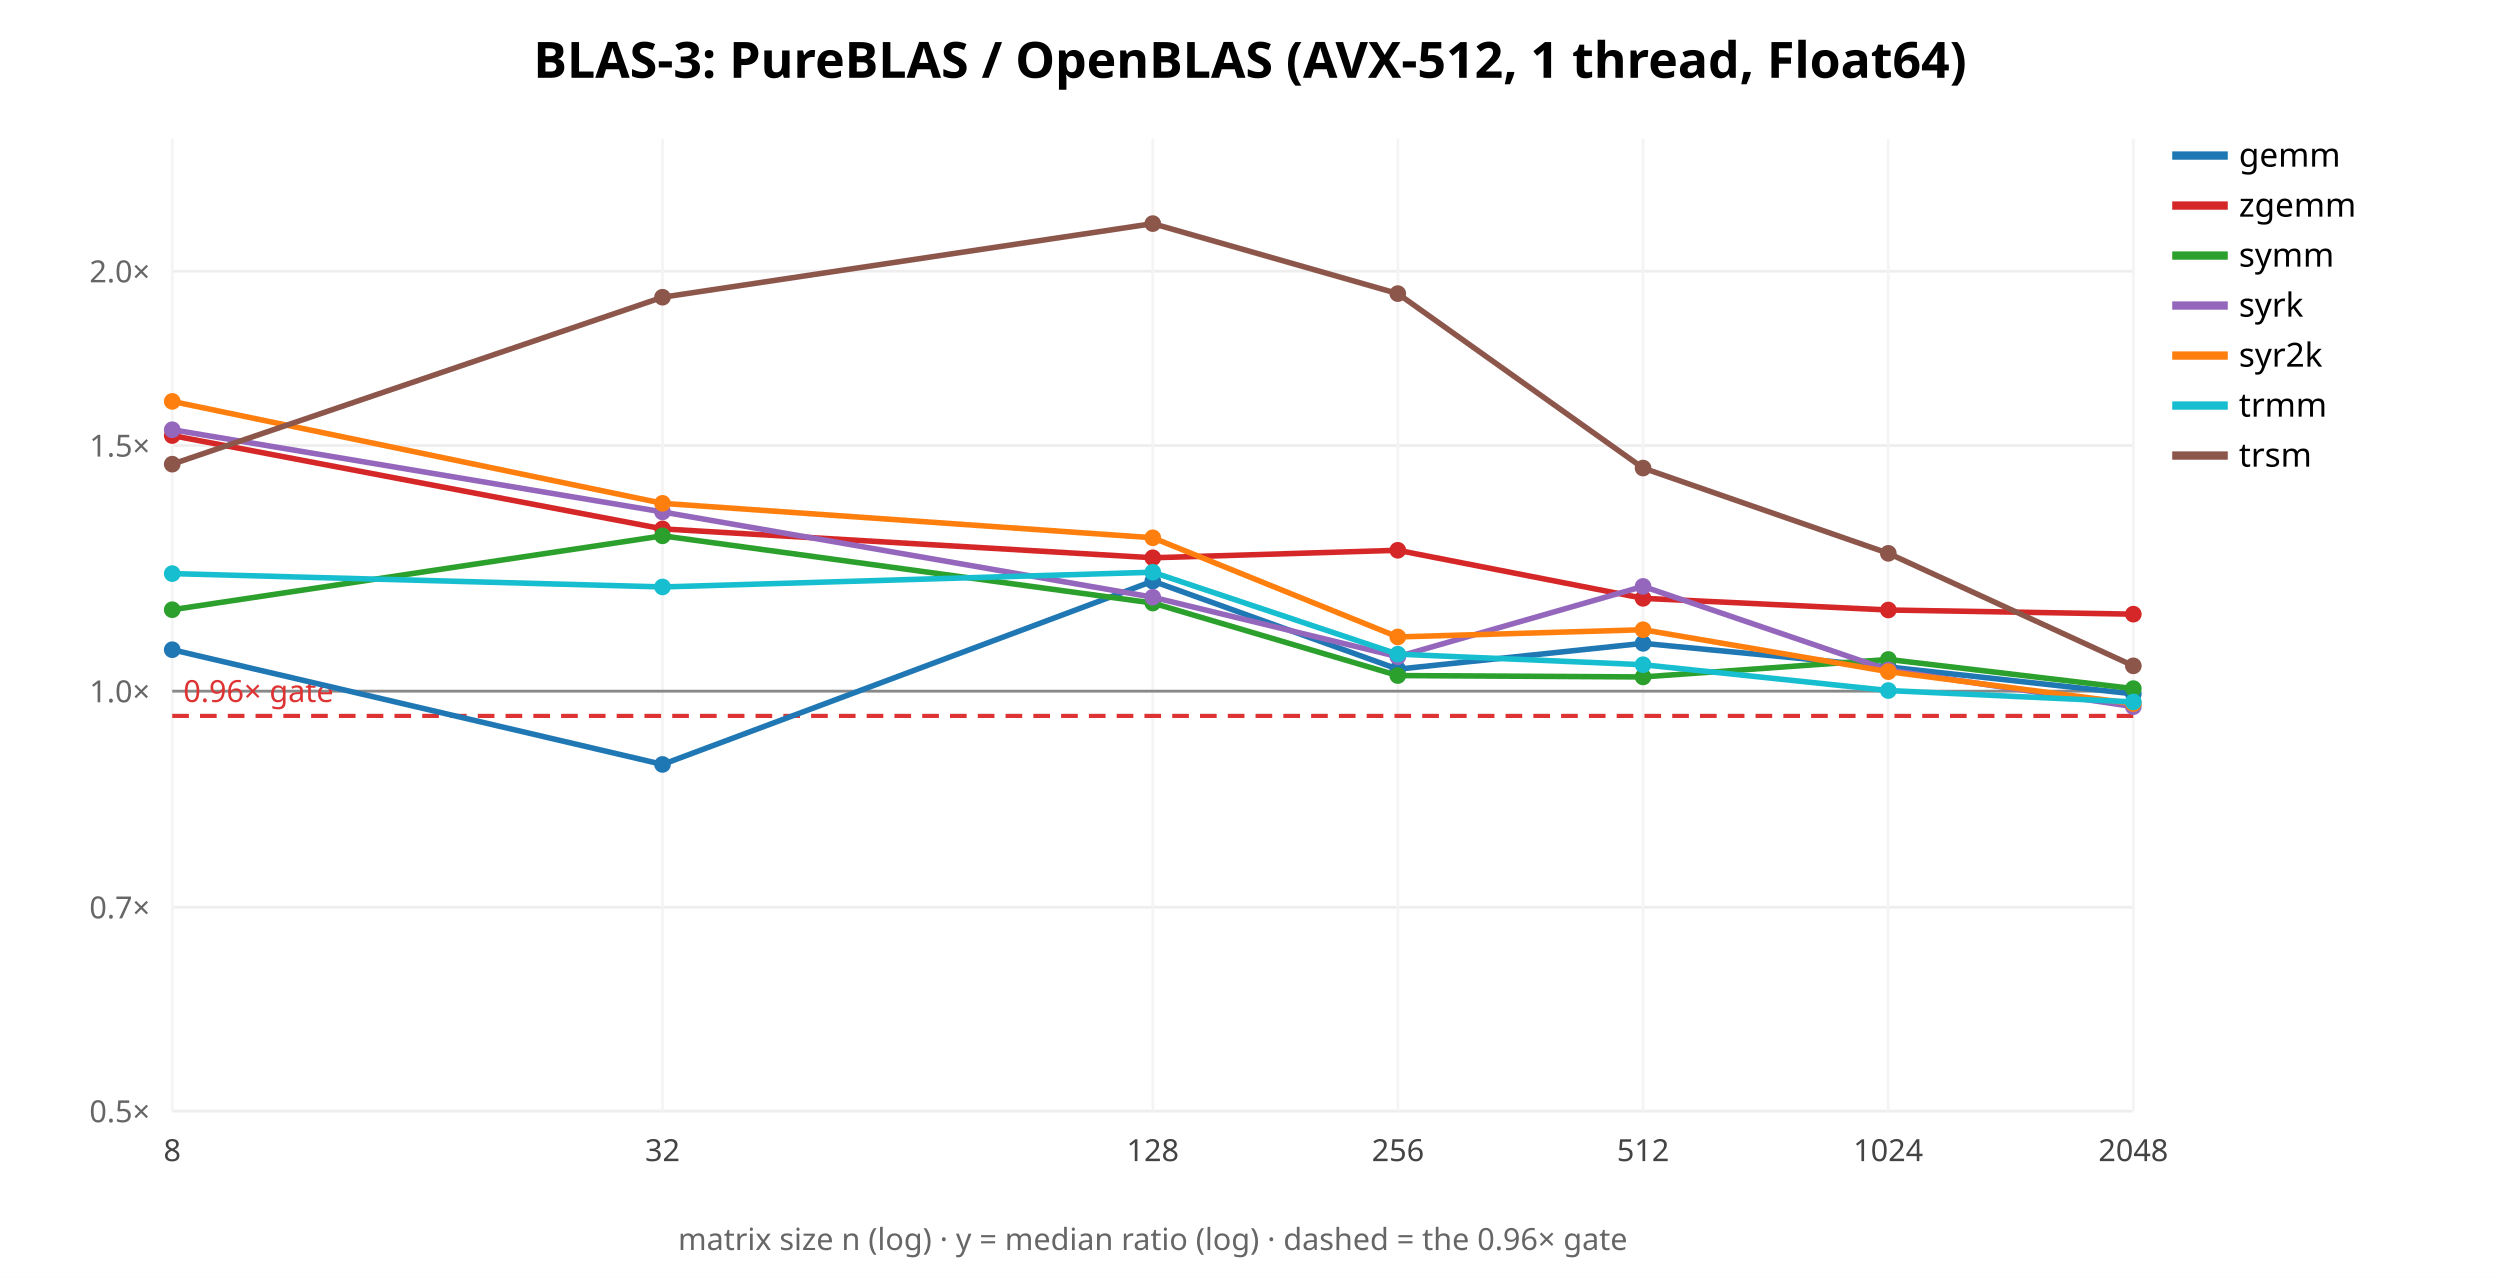
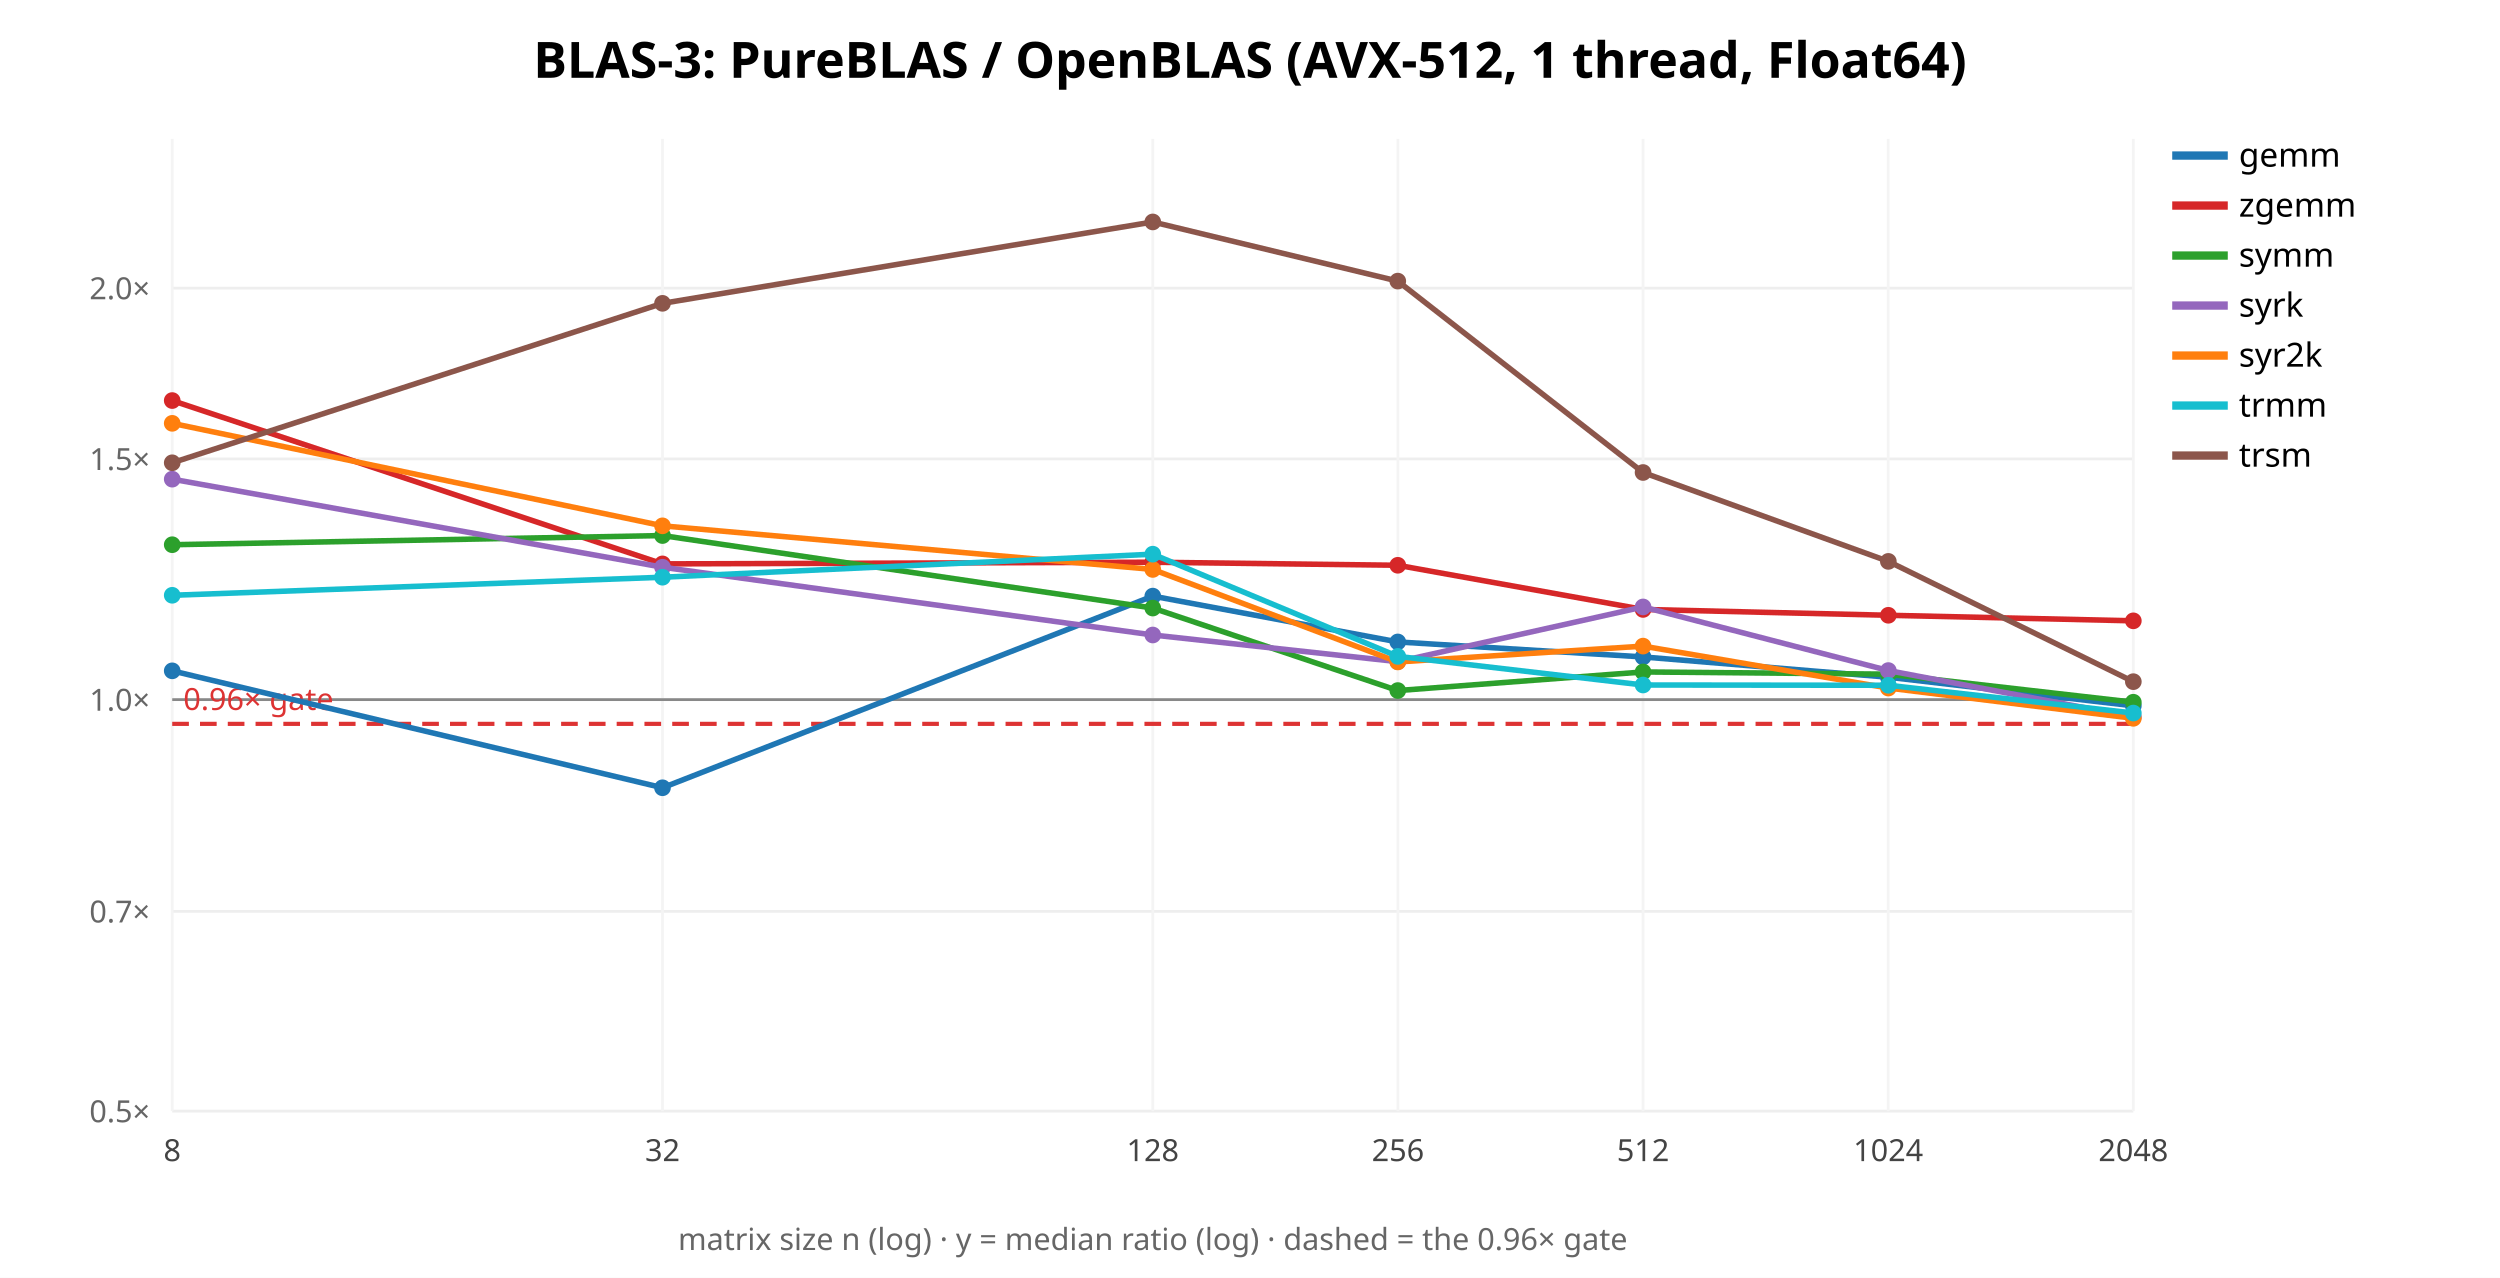
<svg xmlns="http://www.w3.org/2000/svg" width="900" height="460" font-family="sans-serif">
  <rect width="900" height="460" fill="white" />
  <text x="450.0" y="28" text-anchor="middle" font-size="18" font-weight="bold">BLAS-3: PureBLAS / OpenBLAS (AVX-512, 1 thread, Float64)</text>
  <line x1="62" y1="400.0" x2="768" y2="400.0" stroke="#eee" />
  <text x="54" y="404.0" text-anchor="end" font-size="11" fill="#666">0.5×</text>
-   <line x1="62" y1="326.614" x2="768" y2="326.614" stroke="#eee" />
-   <text x="54" y="330.614" text-anchor="end" font-size="11" fill="#666">0.7×</text>
-   <line x1="62" y1="248.821" x2="768" y2="248.821" stroke="#eee" />
-   <text x="54" y="252.821" text-anchor="end" font-size="11" fill="#666">1.0×</text>
-   <line x1="62" y1="160.387" x2="768" y2="160.387" stroke="#eee" />
-   <text x="54" y="164.387" text-anchor="end" font-size="11" fill="#666">1.5×</text>
-   <line x1="62" y1="97.642" x2="768" y2="97.642" stroke="#eee" />
-   <text x="54" y="101.642" text-anchor="end" font-size="11" fill="#666">2.0×</text>
+   <line x1="62" y1="328.091" x2="768" y2="328.091" stroke="#eee" />
+   <text x="54" y="332.091" text-anchor="end" font-size="11" fill="#666">0.7×</text>
+   <line x1="62" y1="251.865" x2="768" y2="251.865" stroke="#eee" />
+   <text x="54" y="255.865" text-anchor="end" font-size="11" fill="#666">1.0×</text>
+   <line x1="62" y1="165.211" x2="768" y2="165.211" stroke="#eee" />
+   <text x="54" y="169.211" text-anchor="end" font-size="11" fill="#666">1.5×</text>
+   <line x1="62" y1="103.729" x2="768" y2="103.729" stroke="#eee" />
+   <text x="54" y="107.729" text-anchor="end" font-size="11" fill="#666">2.0×</text>
  <line x1="62.0" y1="50" x2="62.0" y2="400" stroke="#f4f4f4" />
  <text x="62.0" y="418" text-anchor="middle" font-size="11" fill="#444">8</text>
  <line x1="238.5" y1="50" x2="238.5" y2="400" stroke="#f4f4f4" />
  <text x="238.5" y="418" text-anchor="middle" font-size="11" fill="#444">32</text>
  <line x1="415.0" y1="50" x2="415.0" y2="400" stroke="#f4f4f4" />
  <text x="415.0" y="418" text-anchor="middle" font-size="11" fill="#444">128</text>
  <line x1="503.25" y1="50" x2="503.25" y2="400" stroke="#f4f4f4" />
  <text x="503.25" y="418" text-anchor="middle" font-size="11" fill="#444">256</text>
  <line x1="591.5" y1="50" x2="591.5" y2="400" stroke="#f4f4f4" />
  <text x="591.5" y="418" text-anchor="middle" font-size="11" fill="#444">512</text>
  <line x1="679.75" y1="50" x2="679.75" y2="400" stroke="#f4f4f4" />
  <text x="679.75" y="418" text-anchor="middle" font-size="11" fill="#444">1024</text>
  <line x1="768.0" y1="50" x2="768.0" y2="400" stroke="#f4f4f4" />
  <text x="768.0" y="418" text-anchor="middle" font-size="11" fill="#444">2048</text>
-   <line x1="62" y1="248.821" x2="768" y2="248.821" stroke="#888" />
-   <line x1="62" y1="257.725" x2="768" y2="257.725" stroke="#d33" stroke-width="1.5" stroke-dasharray="6 4" />
-   <text x="66" y="252.725" font-size="11" fill="#d33">0.96× gate</text>
-   <polyline points="62.0,233.9 238.5,275.2 415.0,209.2 503.2,240.9 591.5,231.6 679.8,240.1 768.0,249.8" fill="none" stroke="#1f77b4" stroke-width="2" />
-   <circle cx="62.0" cy="233.9" r="3" fill="#1f77b4" />
-   <circle cx="238.5" cy="275.2" r="3" fill="#1f77b4" />
-   <circle cx="415.0" cy="209.2" r="3" fill="#1f77b4" />
-   <circle cx="503.2" cy="240.9" r="3" fill="#1f77b4" />
-   <circle cx="591.5" cy="231.6" r="3" fill="#1f77b4" />
-   <circle cx="679.8" cy="240.1" r="3" fill="#1f77b4" />
-   <circle cx="768.0" cy="249.8" r="3" fill="#1f77b4" />
+   <line x1="62" y1="251.865" x2="768" y2="251.865" stroke="#888" />
+   <line x1="62" y1="260.589" x2="768" y2="260.589" stroke="#d33" stroke-width="1.5" stroke-dasharray="6 4" />
+   <text x="66" y="255.589" font-size="11" fill="#d33">0.96× gate</text>
+   <polyline points="62.0,241.5 238.5,283.6 415.0,214.6 503.2,231.1 591.5,236.5 679.8,243.8 768.0,254.1" fill="none" stroke="#1f77b4" stroke-width="2" />
+   <circle cx="62.0" cy="241.5" r="3" fill="#1f77b4" />
+   <circle cx="238.5" cy="283.6" r="3" fill="#1f77b4" />
+   <circle cx="415.0" cy="214.6" r="3" fill="#1f77b4" />
+   <circle cx="503.2" cy="231.1" r="3" fill="#1f77b4" />
+   <circle cx="591.5" cy="236.5" r="3" fill="#1f77b4" />
+   <circle cx="679.8" cy="243.8" r="3" fill="#1f77b4" />
+   <circle cx="768.0" cy="254.1" r="3" fill="#1f77b4" />
  <line x1="782" y1="56" x2="802" y2="56" stroke="#1f77b4" stroke-width="3" />
  <text x="806" y="60" font-size="12">gemm</text>
-   <polyline points="62.0,156.8 238.5,190.4 415.0,200.8 503.2,198.1 591.5,215.4 679.8,219.6 768.0,221.1" fill="none" stroke="#d62728" stroke-width="2" />
-   <circle cx="62.0" cy="156.8" r="3" fill="#d62728" />
-   <circle cx="238.5" cy="190.4" r="3" fill="#d62728" />
-   <circle cx="415.0" cy="200.8" r="3" fill="#d62728" />
-   <circle cx="503.2" cy="198.1" r="3" fill="#d62728" />
-   <circle cx="591.5" cy="215.4" r="3" fill="#d62728" />
-   <circle cx="679.8" cy="219.6" r="3" fill="#d62728" />
-   <circle cx="768.0" cy="221.1" r="3" fill="#d62728" />
+   <polyline points="62.0,144.2 238.5,203.0 415.0,202.4 503.2,203.5 591.5,219.4 679.8,221.5 768.0,223.5" fill="none" stroke="#d62728" stroke-width="2" />
+   <circle cx="62.0" cy="144.2" r="3" fill="#d62728" />
+   <circle cx="238.5" cy="203.0" r="3" fill="#d62728" />
+   <circle cx="415.0" cy="202.4" r="3" fill="#d62728" />
+   <circle cx="503.2" cy="203.5" r="3" fill="#d62728" />
+   <circle cx="591.5" cy="219.4" r="3" fill="#d62728" />
+   <circle cx="679.8" cy="221.5" r="3" fill="#d62728" />
+   <circle cx="768.0" cy="223.5" r="3" fill="#d62728" />
  <line x1="782" y1="74" x2="802" y2="74" stroke="#d62728" stroke-width="3" />
  <text x="806" y="78" font-size="12">zgemm</text>
-   <polyline points="62.0,219.5 238.5,192.9 415.0,217.1 503.2,243.2 591.5,243.7 679.8,237.4 768.0,247.9" fill="none" stroke="#2ca02c" stroke-width="2" />
-   <circle cx="62.0" cy="219.5" r="3" fill="#2ca02c" />
-   <circle cx="238.5" cy="192.9" r="3" fill="#2ca02c" />
-   <circle cx="415.0" cy="217.1" r="3" fill="#2ca02c" />
-   <circle cx="503.2" cy="243.2" r="3" fill="#2ca02c" />
-   <circle cx="591.5" cy="243.7" r="3" fill="#2ca02c" />
-   <circle cx="679.8" cy="237.4" r="3" fill="#2ca02c" />
-   <circle cx="768.0" cy="247.9" r="3" fill="#2ca02c" />
+   <polyline points="62.0,196.1 238.5,192.8 415.0,218.9 503.2,248.6 591.5,241.9 679.8,242.7 768.0,252.8" fill="none" stroke="#2ca02c" stroke-width="2" />
+   <circle cx="62.0" cy="196.1" r="3" fill="#2ca02c" />
+   <circle cx="238.5" cy="192.8" r="3" fill="#2ca02c" />
+   <circle cx="415.0" cy="218.9" r="3" fill="#2ca02c" />
+   <circle cx="503.2" cy="248.6" r="3" fill="#2ca02c" />
+   <circle cx="591.5" cy="241.9" r="3" fill="#2ca02c" />
+   <circle cx="679.8" cy="242.7" r="3" fill="#2ca02c" />
+   <circle cx="768.0" cy="252.8" r="3" fill="#2ca02c" />
  <line x1="782" y1="92" x2="802" y2="92" stroke="#2ca02c" stroke-width="3" />
  <text x="806" y="96" font-size="12">symm</text>
-   <polyline points="62.0,154.7 238.5,184.3 415.0,215.0 503.2,236.4 591.5,211.1 679.8,241.2 768.0,254.4" fill="none" stroke="#9467bd" stroke-width="2" />
-   <circle cx="62.0" cy="154.7" r="3" fill="#9467bd" />
-   <circle cx="238.5" cy="184.3" r="3" fill="#9467bd" />
-   <circle cx="415.0" cy="215.0" r="3" fill="#9467bd" />
-   <circle cx="503.2" cy="236.4" r="3" fill="#9467bd" />
-   <circle cx="591.5" cy="211.1" r="3" fill="#9467bd" />
-   <circle cx="679.8" cy="241.2" r="3" fill="#9467bd" />
-   <circle cx="768.0" cy="254.4" r="3" fill="#9467bd" />
+   <polyline points="62.0,172.5 238.5,204.2 415.0,228.6 503.2,238.2 591.5,218.5 679.8,241.4 768.0,258.1" fill="none" stroke="#9467bd" stroke-width="2" />
+   <circle cx="62.0" cy="172.5" r="3" fill="#9467bd" />
+   <circle cx="238.5" cy="204.2" r="3" fill="#9467bd" />
+   <circle cx="415.0" cy="228.6" r="3" fill="#9467bd" />
+   <circle cx="503.2" cy="238.2" r="3" fill="#9467bd" />
+   <circle cx="591.5" cy="218.5" r="3" fill="#9467bd" />
+   <circle cx="679.8" cy="241.4" r="3" fill="#9467bd" />
+   <circle cx="768.0" cy="258.1" r="3" fill="#9467bd" />
  <line x1="782" y1="110" x2="802" y2="110" stroke="#9467bd" stroke-width="3" />
  <text x="806" y="114" font-size="12">syrk</text>
-   <polyline points="62.0,144.5 238.5,181.2 415.0,193.6 503.2,229.3 591.5,226.7 679.8,241.8 768.0,253.3" fill="none" stroke="#ff7f0e" stroke-width="2" />
-   <circle cx="62.0" cy="144.5" r="3" fill="#ff7f0e" />
-   <circle cx="238.5" cy="181.2" r="3" fill="#ff7f0e" />
-   <circle cx="415.0" cy="193.6" r="3" fill="#ff7f0e" />
-   <circle cx="503.2" cy="229.3" r="3" fill="#ff7f0e" />
-   <circle cx="591.5" cy="226.7" r="3" fill="#ff7f0e" />
-   <circle cx="679.8" cy="241.8" r="3" fill="#ff7f0e" />
-   <circle cx="768.0" cy="253.3" r="3" fill="#ff7f0e" />
+   <polyline points="62.0,152.4 238.5,189.3 415.0,205.0 503.2,238.3 591.5,232.6 679.8,247.7 768.0,258.6" fill="none" stroke="#ff7f0e" stroke-width="2" />
+   <circle cx="62.0" cy="152.4" r="3" fill="#ff7f0e" />
+   <circle cx="238.5" cy="189.3" r="3" fill="#ff7f0e" />
+   <circle cx="415.0" cy="205.0" r="3" fill="#ff7f0e" />
+   <circle cx="503.2" cy="238.3" r="3" fill="#ff7f0e" />
+   <circle cx="591.5" cy="232.6" r="3" fill="#ff7f0e" />
+   <circle cx="679.8" cy="247.7" r="3" fill="#ff7f0e" />
+   <circle cx="768.0" cy="258.6" r="3" fill="#ff7f0e" />
  <line x1="782" y1="128" x2="802" y2="128" stroke="#ff7f0e" stroke-width="3" />
  <text x="806" y="132" font-size="12">syr2k</text>
-   <polyline points="62.0,206.5 238.5,211.3 415.0,206.0 503.2,235.5 591.5,239.3 679.8,248.6 768.0,252.7" fill="none" stroke="#17becf" stroke-width="2" />
-   <circle cx="62.0" cy="206.5" r="3" fill="#17becf" />
-   <circle cx="238.5" cy="211.3" r="3" fill="#17becf" />
-   <circle cx="415.0" cy="206.0" r="3" fill="#17becf" />
-   <circle cx="503.2" cy="235.5" r="3" fill="#17becf" />
-   <circle cx="591.5" cy="239.3" r="3" fill="#17becf" />
-   <circle cx="679.8" cy="248.6" r="3" fill="#17becf" />
-   <circle cx="768.0" cy="252.7" r="3" fill="#17becf" />
+   <polyline points="62.0,214.3 238.5,207.8 415.0,199.5 503.2,236.3 591.5,246.6 679.8,246.7 768.0,256.7" fill="none" stroke="#17becf" stroke-width="2" />
+   <circle cx="62.0" cy="214.3" r="3" fill="#17becf" />
+   <circle cx="238.5" cy="207.8" r="3" fill="#17becf" />
+   <circle cx="415.0" cy="199.5" r="3" fill="#17becf" />
+   <circle cx="503.2" cy="236.3" r="3" fill="#17becf" />
+   <circle cx="591.5" cy="246.6" r="3" fill="#17becf" />
+   <circle cx="679.8" cy="246.7" r="3" fill="#17becf" />
+   <circle cx="768.0" cy="256.7" r="3" fill="#17becf" />
  <line x1="782" y1="146" x2="802" y2="146" stroke="#17becf" stroke-width="3" />
  <text x="806" y="150" font-size="12">trmm</text>
-   <polyline points="62.0,167.1 238.5,107.0 415.0,80.5 503.2,105.7 591.5,168.5 679.8,199.2 768.0,239.7" fill="none" stroke="#8c564b" stroke-width="2" />
-   <circle cx="62.0" cy="167.1" r="3" fill="#8c564b" />
-   <circle cx="238.5" cy="107.0" r="3" fill="#8c564b" />
-   <circle cx="415.0" cy="80.5" r="3" fill="#8c564b" />
-   <circle cx="503.2" cy="105.7" r="3" fill="#8c564b" />
-   <circle cx="591.5" cy="168.5" r="3" fill="#8c564b" />
-   <circle cx="679.8" cy="199.2" r="3" fill="#8c564b" />
-   <circle cx="768.0" cy="239.7" r="3" fill="#8c564b" />
+   <polyline points="62.0,166.6 238.5,109.2 415.0,79.9 503.2,101.2 591.5,170.1 679.8,202.1 768.0,245.4" fill="none" stroke="#8c564b" stroke-width="2" />
+   <circle cx="62.0" cy="166.6" r="3" fill="#8c564b" />
+   <circle cx="238.5" cy="109.2" r="3" fill="#8c564b" />
+   <circle cx="415.0" cy="79.9" r="3" fill="#8c564b" />
+   <circle cx="503.2" cy="101.2" r="3" fill="#8c564b" />
+   <circle cx="591.5" cy="170.1" r="3" fill="#8c564b" />
+   <circle cx="679.8" cy="202.1" r="3" fill="#8c564b" />
+   <circle cx="768.0" cy="245.4" r="3" fill="#8c564b" />
  <line x1="782" y1="164" x2="802" y2="164" stroke="#8c564b" stroke-width="3" />
  <text x="806" y="168" font-size="12">trsm</text>
  <text x="415.0" y="450" text-anchor="middle" font-size="11" fill="#666">matrix size n (log) · y = median ratio (log) · dashed = the 0.96× gate</text>
</svg>
